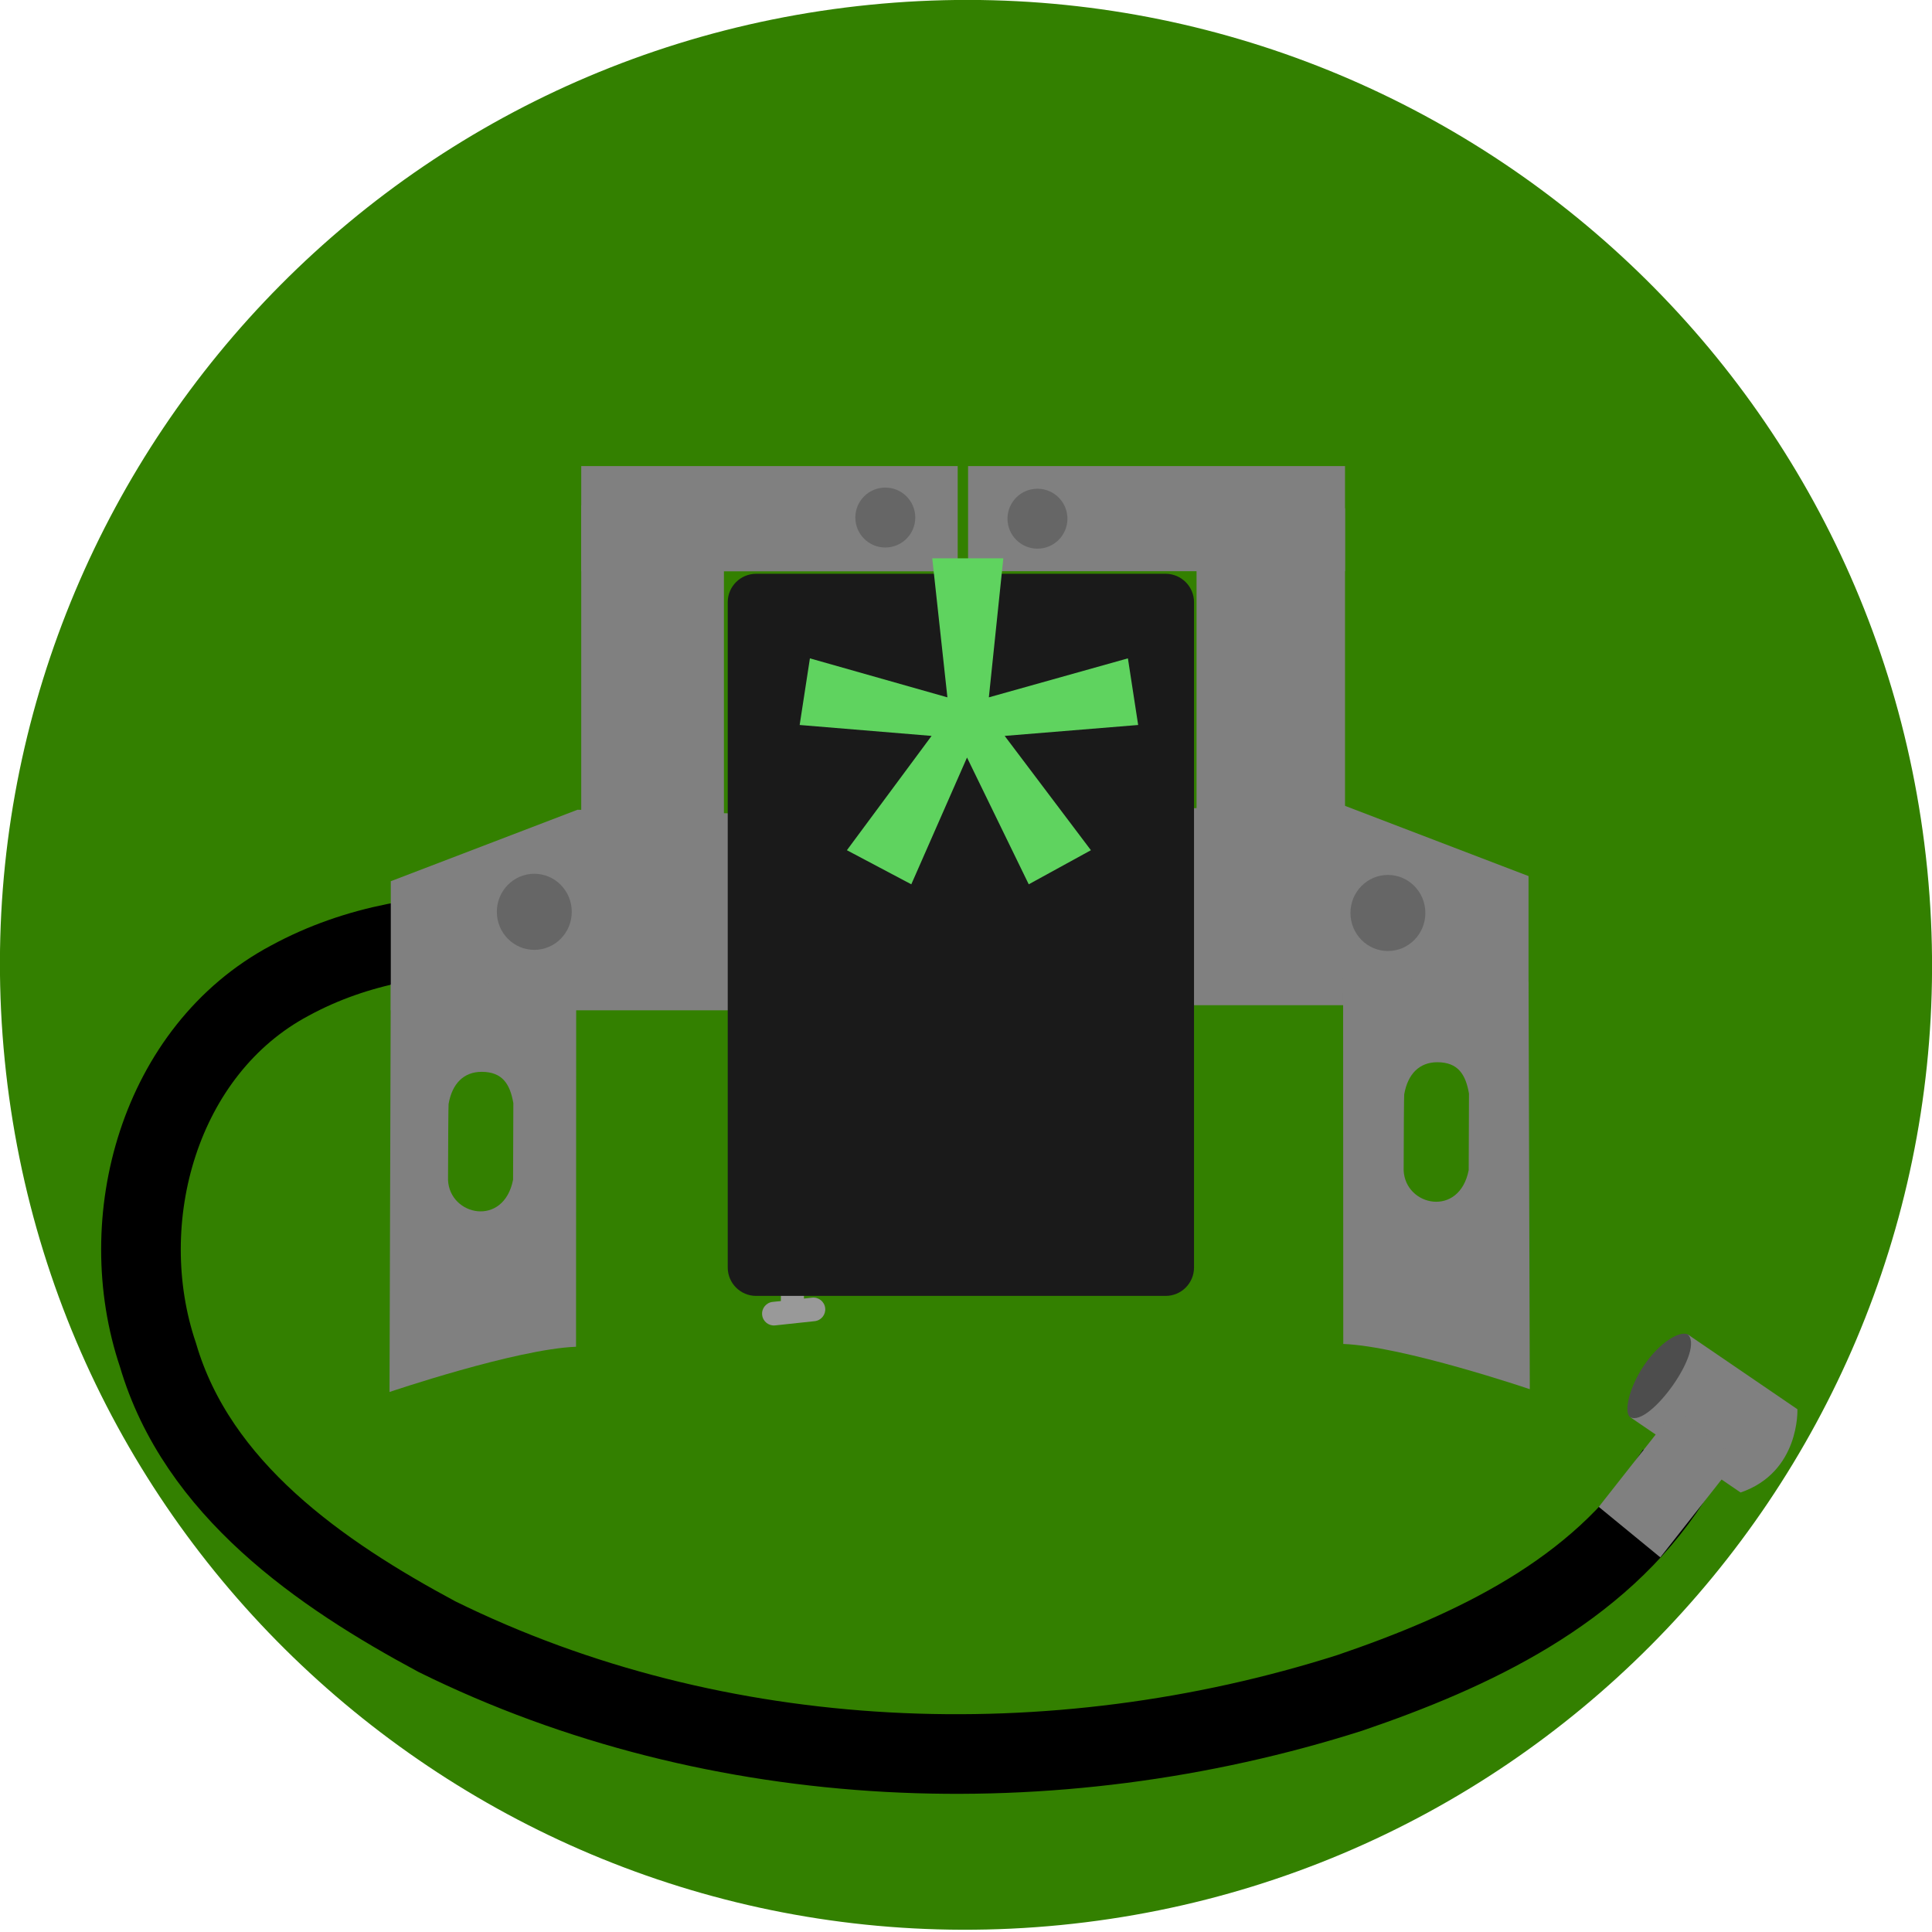
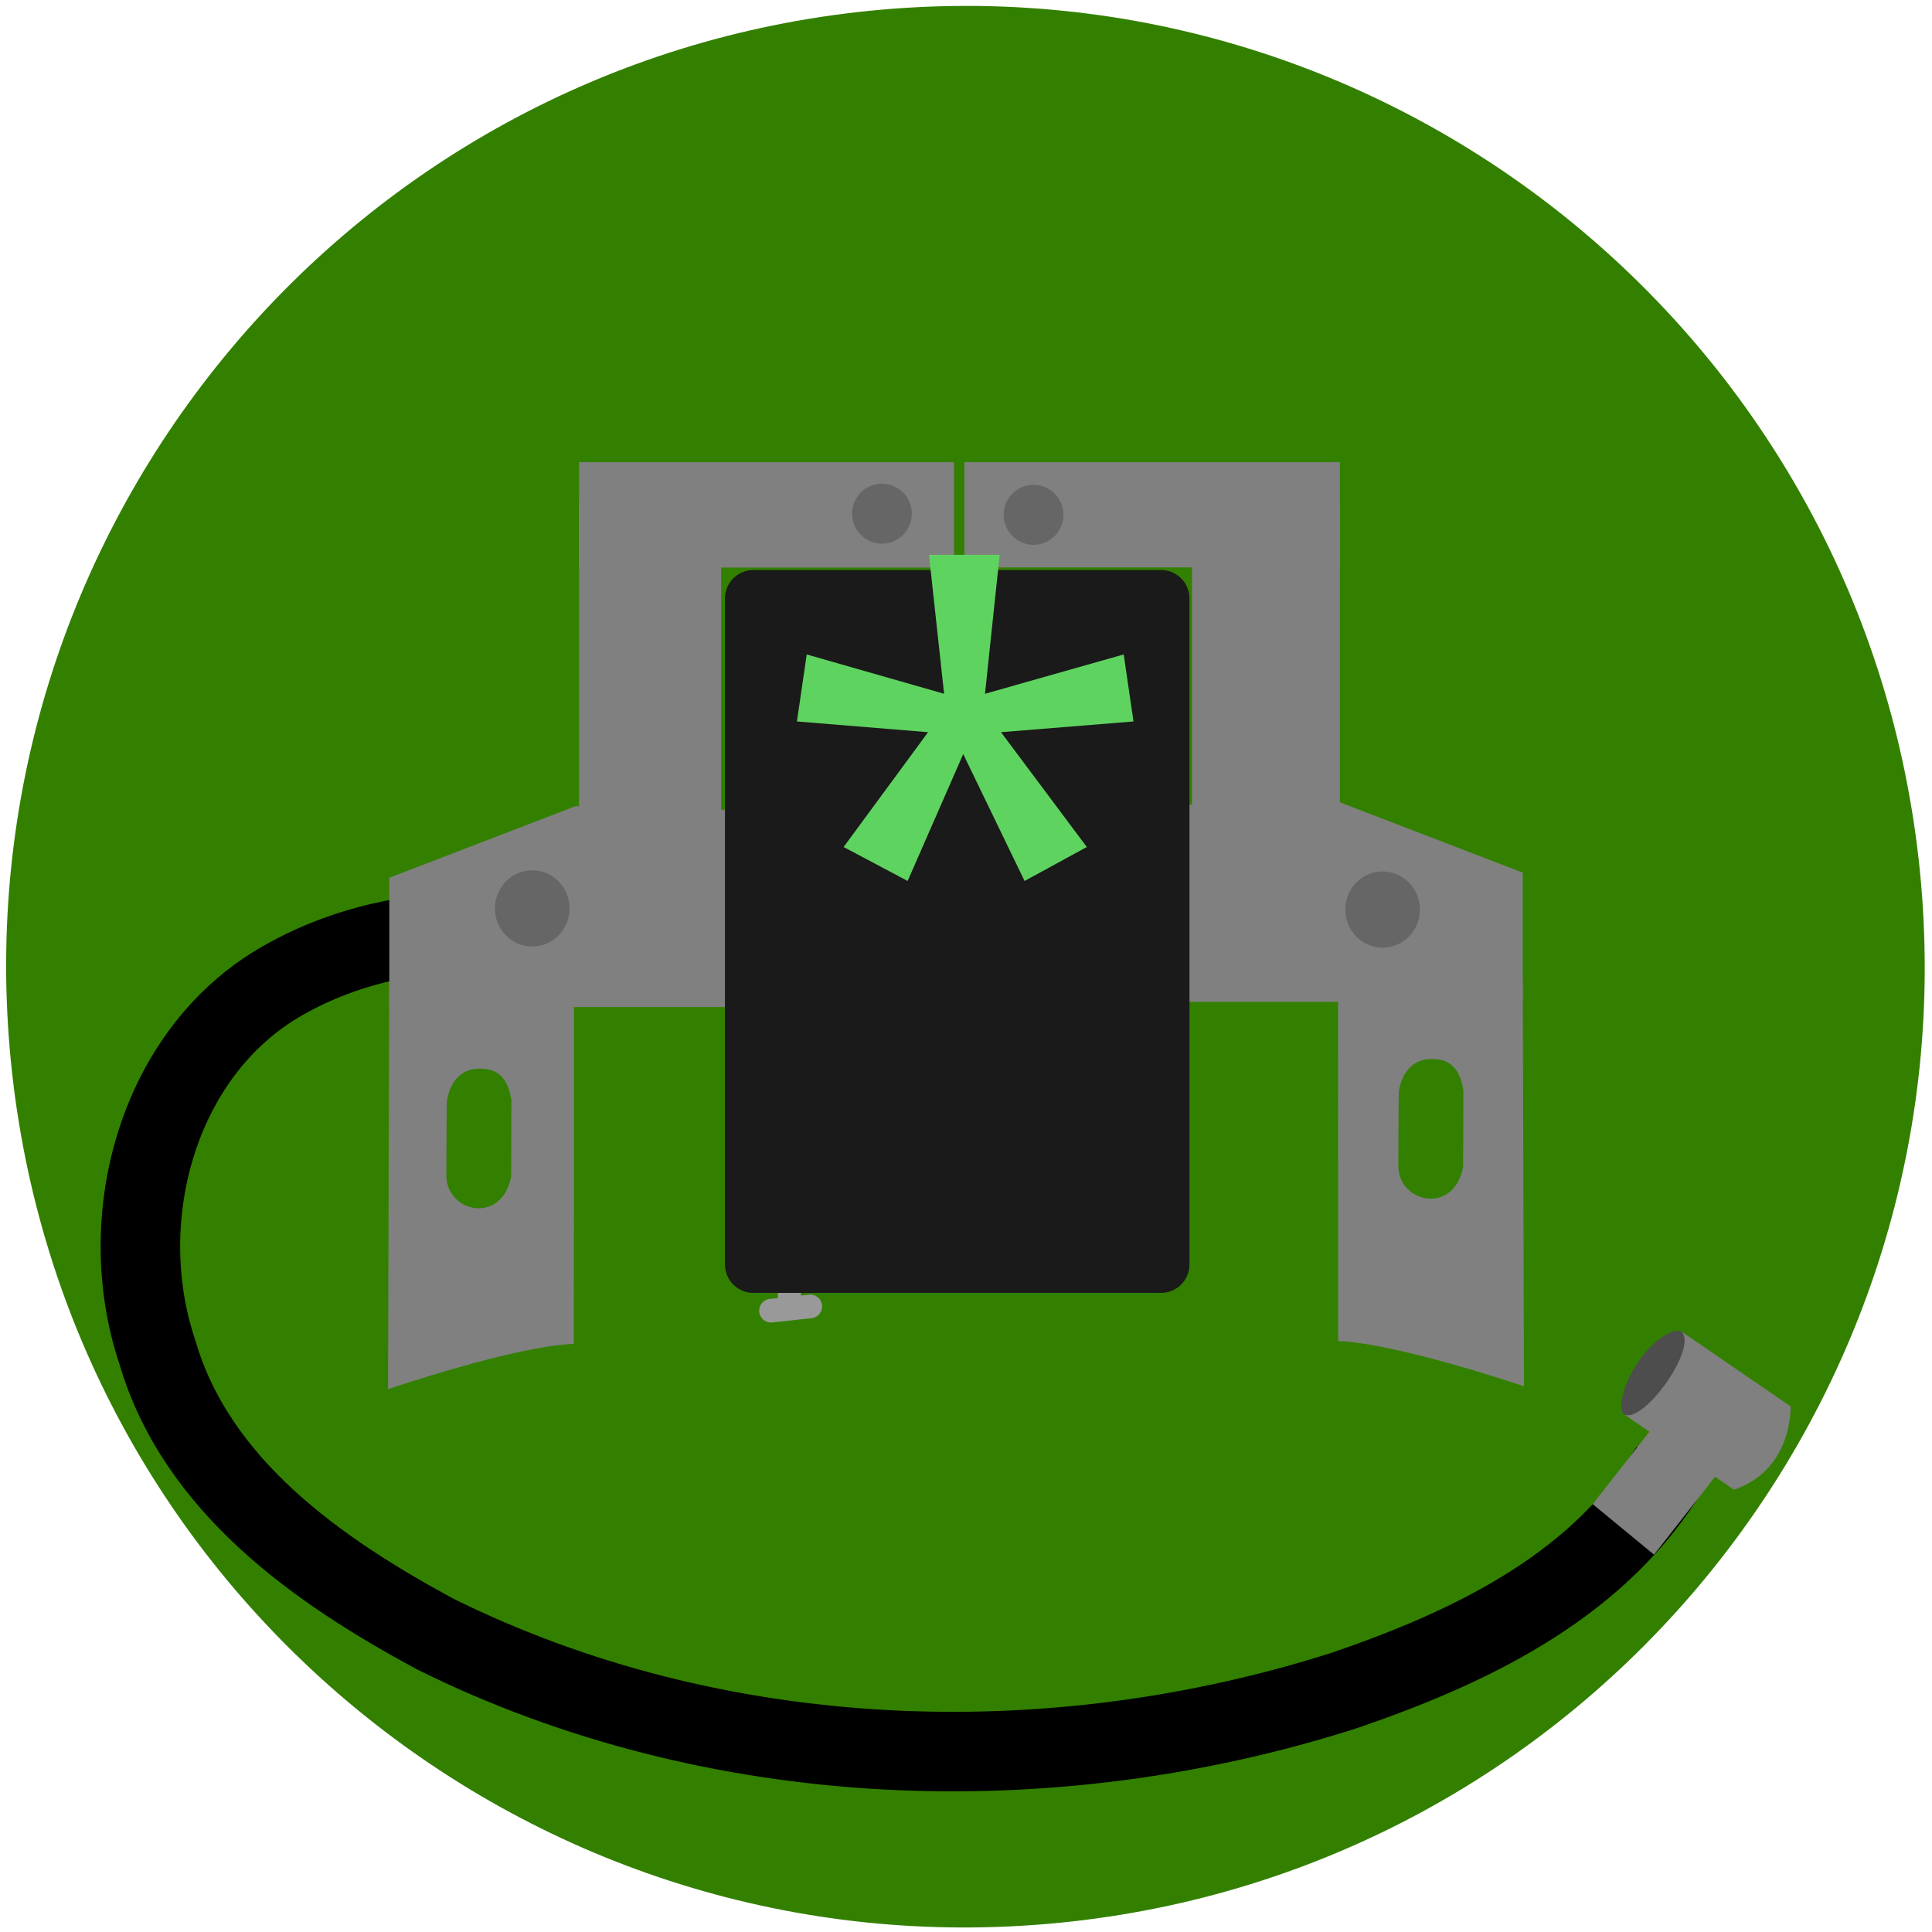
- <svg xmlns="http://www.w3.org/2000/svg" width="512" height="512" viewBox="0 0 135.467 135.467" version="1.1" id="svg8">
+ <svg xmlns="http://www.w3.org/2000/svg" width="256" height="256" viewBox="0 0 67.733 67.733" version="1.1" id="svg8">
  <defs id="defs2" />
-   <g id="layer1" transform="translate(0,-161.5333)">
-     <path style="fill:#338000;fill-opacity:1;stroke:none;stroke-width:5.956;stroke-miterlimit:4;stroke-dasharray:none;stroke-opacity:1" id="path4702" d="M 135.144,222.59 A 67.733,67.653 0 0 1 74.385,296.511 67.733,67.653 0 0 1 0.332,235.877 67.733,67.653 0 0 1 60.986,161.87 a 67.733,67.653 0 0 1 74.139,60.529" />
-     <rect style="fill:#808080;fill-opacity:1;stroke-width:0.265" id="rect12" width="26.431" height="7.371" x="67.879" y="194.214" ry="0" />
-     <rect style="fill:#808080;fill-opacity:1;stroke-width:0.225" id="rect14" width="26.396" height="7.379" x="40.755" y="194.214" />
-     <rect style="fill:#808080;fill-opacity:1;stroke-width:0.208" id="rect16" width="10.005" height="34.844" x="40.755" y="196.965" />
-     <rect style="fill:#808080;fill-opacity:1;stroke-width:0.216" id="rect18" width="10.411" height="34.683" x="83.899" y="197.171" />
-     <path style="fill:none;stroke:#000000;stroke-width:5.583;stroke-linecap:butt;stroke-linejoin:miter;stroke-miterlimit:4;stroke-dasharray:none;stroke-opacity:1" d="m 51.083,228.356 c -10.167,-1.142 -21.307,-3.203 -30.76,1.935 -9.154,4.875 -12.448,16.78 -9.246,26.253 2.754,9.391 11.363,15.348 19.557,19.746 19.702,9.723 43.218,10.562 64.015,3.942 8.572,-2.923 17.396,-7.048 22.48,-14.92 l 0.394,-0.583" id="path4570" />
-     <path style="fill:#808080;stroke:none;stroke-width:0.265px;stroke-linecap:butt;stroke-linejoin:miter;stroke-opacity:1" d="m 94.083,217.951 13.094,5.011 v 9.053 H 80.504 v -13.741 z" id="path4532" />
-     <path style="fill:#808080;stroke:none;stroke-width:0.265px;stroke-linecap:butt;stroke-linejoin:miter;stroke-opacity:1" d="m 40.495,218.311 -13.094,5.011 v 9.053 H 54.074 v -13.741 z" id="path4532-3" />
-     <rect style="fill:#999999;fill-opacity:1;stroke:none;stroke-width:6.146;stroke-miterlimit:4;stroke-dasharray:none;stroke-opacity:1" id="rect4706" width="1.617" height="2.425" x="54.754" y="251.016" ry="0" />
-     <rect style="fill:#1a1a1a;fill-opacity:1;stroke-width:0.432" id="rect10" width="32.695" height="50.633" x="51.027" y="201.766" ry="1.992" />
-     <path style="fill:#808080;stroke:none;stroke-width:1.022px;stroke-linecap:butt;stroke-linejoin:miter;stroke-opacity:1" d="M 152.697 260.16 L 103.553 260.893 L 103.227 368.891 C 103.227 368.891 136.771 357.515 152.656 356.904 L 152.697 260.16 z M 127.668 284.047 C 133.136 284.058 135.171 287.284 136.043 292.348 L 135.971 312.641 C 133.498 325.291 119.168 322.227 118.732 312.725 C 118.757 303.123 118.816 292.945 118.881 292.57 C 119.811 287.172 122.9 284.037 127.668 284.047 z " transform="matrix(0.2645833,0,0,0.2645833,0,161.5333)" id="path4549" />
-     <path style="fill:#808080;stroke:none;stroke-width:1.022px;stroke-linecap:butt;stroke-linejoin:miter;stroke-opacity:1" d="M 355.941 259.418 L 355.982 356.164 C 371.868 356.775 405.412 368.148 405.412 368.148 L 405.086 260.15 L 355.941 259.418 z M 380.92 281.502 C 386.388 281.513 388.423 284.737 389.295 289.801 L 389.221 310.094 C 386.748 322.744 372.42 319.68 371.984 310.178 C 372.009 300.576 372.066 290.4 372.131 290.025 C 373.061 284.627 376.151 281.492 380.92 281.502 z " transform="matrix(0.2645833,0,0,0.2645833,0,161.5333)" id="path4549-6" />
-     <g id="g4606" style="fill:#808080">
-       <path id="path4599" d="m -113.053,249.024 c 0.189,1.026 -0.807,3.282 -2.741,3.383 -1.934,0.101 -4.163,-2.087 -4.313,-3.117 -0.079,-0.545 1.448,-1.319 3.382,-1.422 1.934,-0.103 3.523,0.525 3.67,1.17" style="fill:#4d4d4d;fill-opacity:1;stroke:none;stroke-width:4.906;stroke-miterlimit:4;stroke-dasharray:none;stroke-opacity:1" transform="matrix(0.6033209,-0.7974986,0.7491982,0.6623459,0,0)" />
-       <path id="rect4596" d="m 241.472,144.012 9.374,0 c 0,0 2.641,3.537 0,7.068 h -9.374 c 1.548,-0.14 1.692,-7.047 0,-7.068 z" style="fill:#808080;fill-opacity:1;stroke:none;stroke-width:5.583;stroke-miterlimit:4;stroke-dasharray:none;stroke-opacity:1" transform="rotate(34.30853)" />
-     </g>
-     <rect style="fill:#808080;fill-opacity:1;stroke:none;stroke-width:6.36;stroke-miterlimit:4;stroke-dasharray:none;stroke-opacity:1" id="rect4602" width="5.582" height="8.751" x="253.381" y="126.766" transform="matrix(0.7731676,0.6342018,-0.6184097,0.7858559,0,0)" />
-     <path style="fill:#666666;fill-opacity:1;stroke:none;stroke-width:5.583;stroke-miterlimit:4;stroke-dasharray:none;stroke-opacity:1" id="path4608" d="m 64.167,197.617 a 2.102,2.102 0 0 1 -1.885,2.296 2.102,2.102 0 0 1 -2.298,-1.883 2.102,2.102 0 0 1 1.882,-2.299 2.102,2.102 0 0 1 2.3,1.88" />
-     <path style="fill:#666666;fill-opacity:1;stroke:none;stroke-width:5.583;stroke-miterlimit:4;stroke-dasharray:none;stroke-opacity:1" id="path4608-7" d="m 74.836,197.698 a 2.102,2.102 0 0 1 -1.885,2.296 2.102,2.102 0 0 1 -2.298,-1.883 2.102,2.102 0 0 1 1.882,-2.299 2.102,2.102 0 0 1 2.3,1.88" />
-     <path style="fill:#666666;fill-opacity:1;stroke:none;stroke-width:7.032;stroke-miterlimit:4;stroke-dasharray:none;stroke-opacity:1" id="path4608-7-5" d="m 40.078,225.208 a 2.627,2.667 0 0 1 -2.356,2.914 2.627,2.667 0 0 1 -2.872,-2.391 2.627,2.667 0 0 1 2.352,-2.918 2.627,2.667 0 0 1 2.875,2.386" />
-     <path style="fill:#666666;fill-opacity:1;stroke:none;stroke-width:7.032;stroke-miterlimit:4;stroke-dasharray:none;stroke-opacity:1" id="path4608-7-5-3" d="m 99.931,225.289 a 2.627,2.667 0 0 1 -2.356,2.914 2.627,2.667 0 0 1 -2.872,-2.391 2.627,2.667 0 0 1 2.352,-2.918 2.627,2.667 0 0 1 2.875,2.386" />
-     <rect style="fill:#999999;fill-opacity:1;stroke:none;stroke-width:6.351;stroke-miterlimit:4;stroke-dasharray:none;stroke-opacity:1" id="rect4704" width="4.446" height="1.657" x="26.07" y="257.156" ry="0.828" transform="rotate(-6.123255)" />
-     <text xml:space="preserve" style="font-style:normal;font-weight:normal;font-size:10.583px;line-height:1.25;font-family:sans-serif;letter-spacing:0px;word-spacing:0px;fill:#5fd35f;fill-opacity:1;stroke:none;stroke-width:0.265" x="53.993" y="239.289" id="text4710">
-       <tspan id="tspan4708" x="53.993" y="239.289" style="font-style:normal;font-variant:normal;font-weight:normal;font-stretch:normal;font-size:50.8px;font-family:Navilu;-inkscape-font-specification:Navilu;fill:#5fd35f;stroke-width:0.265">*</tspan>
+   <g id="layer1" transform="translate(0,-229.2666)">
+     <path style="fill:#338000;fill-opacity:1;stroke:none;stroke-width:2.961;stroke-miterlimit:4;stroke-dasharray:none;stroke-opacity:1" id="path4702" d="M 67.316,259.874 A 33.629,33.681 0 0 1 37.15,296.676 33.629,33.681 0 0 1 0.383,266.489 33.629,33.681 0 0 1 30.497,229.644 33.629,33.681 0 0 1 67.306,259.778" />
+     <rect style="fill:#808080;fill-opacity:1;stroke-width:0.133" id="rect12" width="13.165" height="3.689" x="33.81" y="245.47" ry="0" />
+     <rect style="fill:#808080;fill-opacity:1;stroke-width:0.113" id="rect14" width="13.148" height="3.694" x="20.3" y="245.47" />
+     <rect style="fill:#808080;fill-opacity:1;stroke-width:0.104" id="rect16" width="4.983" height="17.441" x="20.3" y="246.847" />
+     <rect style="fill:#808080;fill-opacity:1;stroke-width:0.108" id="rect18" width="5.186" height="17.36" x="41.79" y="246.95" />
+     <path style="fill:none;stroke:#000000;stroke-width:2.788;stroke-linecap:butt;stroke-linejoin:miter;stroke-miterlimit:4;stroke-dasharray:none;stroke-opacity:1" d="m 25.444,262.56 c -5.064,-0.572 -10.613,-1.603 -15.322,0.969 -4.56,2.44 -6.2,8.399 -4.605,13.141 1.372,4.701 5.66,7.682 9.741,9.884 9.813,4.867 21.527,5.287 31.886,1.973 4.27,-1.463 8.665,-3.528 11.197,-7.468 l 0.196,-0.292" id="path4570" />
+     <path style="fill:#808080;stroke:none;stroke-width:0.132px;stroke-linecap:butt;stroke-linejoin:miter;stroke-opacity:1" d="m 46.863,257.352 6.522,2.508 v 4.531 H 40.099 v -6.878 z" id="path4532" />
+     <path style="fill:#808080;stroke:none;stroke-width:0.132px;stroke-linecap:butt;stroke-linejoin:miter;stroke-opacity:1" d="m 20.17,257.532 -6.522,2.508 v 4.531 h 13.286 v -6.878 z" id="path4532-3" />
+     <rect style="fill:#999999;fill-opacity:1;stroke:none;stroke-width:3.069;stroke-miterlimit:4;stroke-dasharray:none;stroke-opacity:1" id="rect4706" width="0.805" height="1.214" x="27.273" y="273.902" ry="0" />
+     <rect style="fill:#1a1a1a;fill-opacity:1;stroke-width:0.216" id="rect10" width="16.285" height="25.344" x="25.416" y="249.25" ry="0.997" />
+     <path style="fill:#808080;stroke:none;stroke-width:0.135px;stroke-linecap:butt;stroke-linejoin:miter;stroke-opacity:1" d="m 20.124,263.567 -6.477,0.097 -0.043,14.303 c 0,0 4.421,-1.507 6.514,-1.587 z m -3.299,3.163 c 0.721,0.002 0.989,0.429 1.104,1.099 l -0.009,2.688 c -0.326,1.675 -2.214,1.27 -2.272,0.011 0.003,-1.272 0.011,-2.62 0.02,-2.669 0.123,-0.715 0.53,-1.13 1.158,-1.129 z" id="path4549" />
+     <path style="fill:#808080;stroke:none;stroke-width:0.135px;stroke-linecap:butt;stroke-linejoin:miter;stroke-opacity:1" d="m 46.909,263.468 0.005,12.813 c 2.094,0.081 6.514,1.587 6.514,1.587 l -0.043,-14.303 z m 3.292,2.925 c 0.721,0.002 0.989,0.428 1.104,1.099 l -0.01,2.688 c -0.326,1.675 -2.214,1.27 -2.272,0.011 0.003,-1.272 0.011,-2.619 0.019,-2.669 0.123,-0.715 0.53,-1.13 1.158,-1.129 z" id="path4549-6" />
+     <path style="fill:#4d4d4d;fill-opacity:1;stroke:none;stroke-width:2.446;stroke-miterlimit:4;stroke-dasharray:none;stroke-opacity:1" d="m 58.955,275.946 c 0.44,0.264 0.982,1.41 0.439,2.216 -0.543,0.806 -2.03,0.97 -2.459,0.688 -0.227,-0.149 -0.057,-1.015 0.486,-1.821 0.543,-0.806 1.255,-1.232 1.539,-1.077" id="path4599" />
+     <path style="fill:#808080;fill-opacity:1;stroke:none;stroke-width:2.788;stroke-miterlimit:4;stroke-dasharray:none;stroke-opacity:1" d="m 58.919,275.927 3.857,2.645 c 0,0 0.094,2.207 -1.984,2.922 l -3.857,-2.645 c 0.676,0.379 2.675,-2.436 1.984,-2.922 z" id="rect4596" />
+     <rect style="fill:#808080;fill-opacity:1;stroke:none;stroke-width:3.176;stroke-miterlimit:4;stroke-dasharray:none;stroke-opacity:1" id="rect4602" width="2.786" height="4.372" x="217.894" y="177.771" transform="matrix(0.7716414,0.6360579,-0.6165383,0.7873249,0,0)" />
+     <path style="fill:#666666;fill-opacity:1;stroke:none;stroke-width:2.788;stroke-miterlimit:4;stroke-dasharray:none;stroke-opacity:1" id="path4608" d="m 31.961,247.174 a 1.047,1.052 0 0 1 -0.939,1.149 1.047,1.052 0 0 1 -1.144,-0.943 1.047,1.052 0 0 1 0.937,-1.151 1.047,1.052 0 0 1 1.146,0.941" />
+     <path style="fill:#666666;fill-opacity:1;stroke:none;stroke-width:2.788;stroke-miterlimit:4;stroke-dasharray:none;stroke-opacity:1" id="path4608-7" d="m 37.276,247.214 a 1.047,1.052 0 0 1 -0.939,1.149 1.047,1.052 0 0 1 -1.144,-0.943 1.047,1.052 0 0 1 0.937,-1.151 1.047,1.052 0 0 1 1.146,0.941" />
+     <path style="fill:#666666;fill-opacity:1;stroke:none;stroke-width:3.511;stroke-miterlimit:4;stroke-dasharray:none;stroke-opacity:1" id="path4608-7-5" d="m 19.963,260.984 a 1.308,1.335 0 0 1 -1.174,1.459 1.308,1.335 0 0 1 -1.431,-1.197 1.308,1.335 0 0 1 1.172,-1.461 1.308,1.335 0 0 1 1.432,1.195" />
+     <path style="fill:#666666;fill-opacity:1;stroke:none;stroke-width:3.511;stroke-miterlimit:4;stroke-dasharray:none;stroke-opacity:1" id="path4608-7-5-3" d="m 49.775,261.024 a 1.308,1.335 0 0 1 -1.174,1.459 1.308,1.335 0 0 1 -1.431,-1.197 1.308,1.335 0 0 1 1.172,-1.461 1.308,1.335 0 0 1 1.432,1.195" />
+     <rect style="fill:#999999;fill-opacity:1;stroke:none;stroke-width:3.171;stroke-miterlimit:4;stroke-dasharray:none;stroke-opacity:1" id="rect4704" width="2.214" height="0.829" x="-2.752" y="276.114" ry="0.415" transform="matrix(0.9942391,-0.1071854,0.1061523,0.9943499,0,0)" />
+     <text xml:space="preserve" style="font-style:normal;font-weight:normal;font-size:5.284px;line-height:1.25;font-family:sans-serif;letter-spacing:0px;word-spacing:0px;fill:#5fd35f;fill-opacity:1;stroke:none;stroke-width:0.132" x="26.96" y="267.377" id="text4710" transform="scale(0.9975538,1.002452)">
+       <tspan id="tspan4708" x="26.96" y="267.377" style="font-style:normal;font-variant:normal;font-weight:normal;font-stretch:normal;font-size:25.365px;font-family:Navilu;-inkscape-font-specification:Navilu;fill:#5fd35f;stroke-width:0.132">*</tspan>
    </text>
  </g>
</svg>
